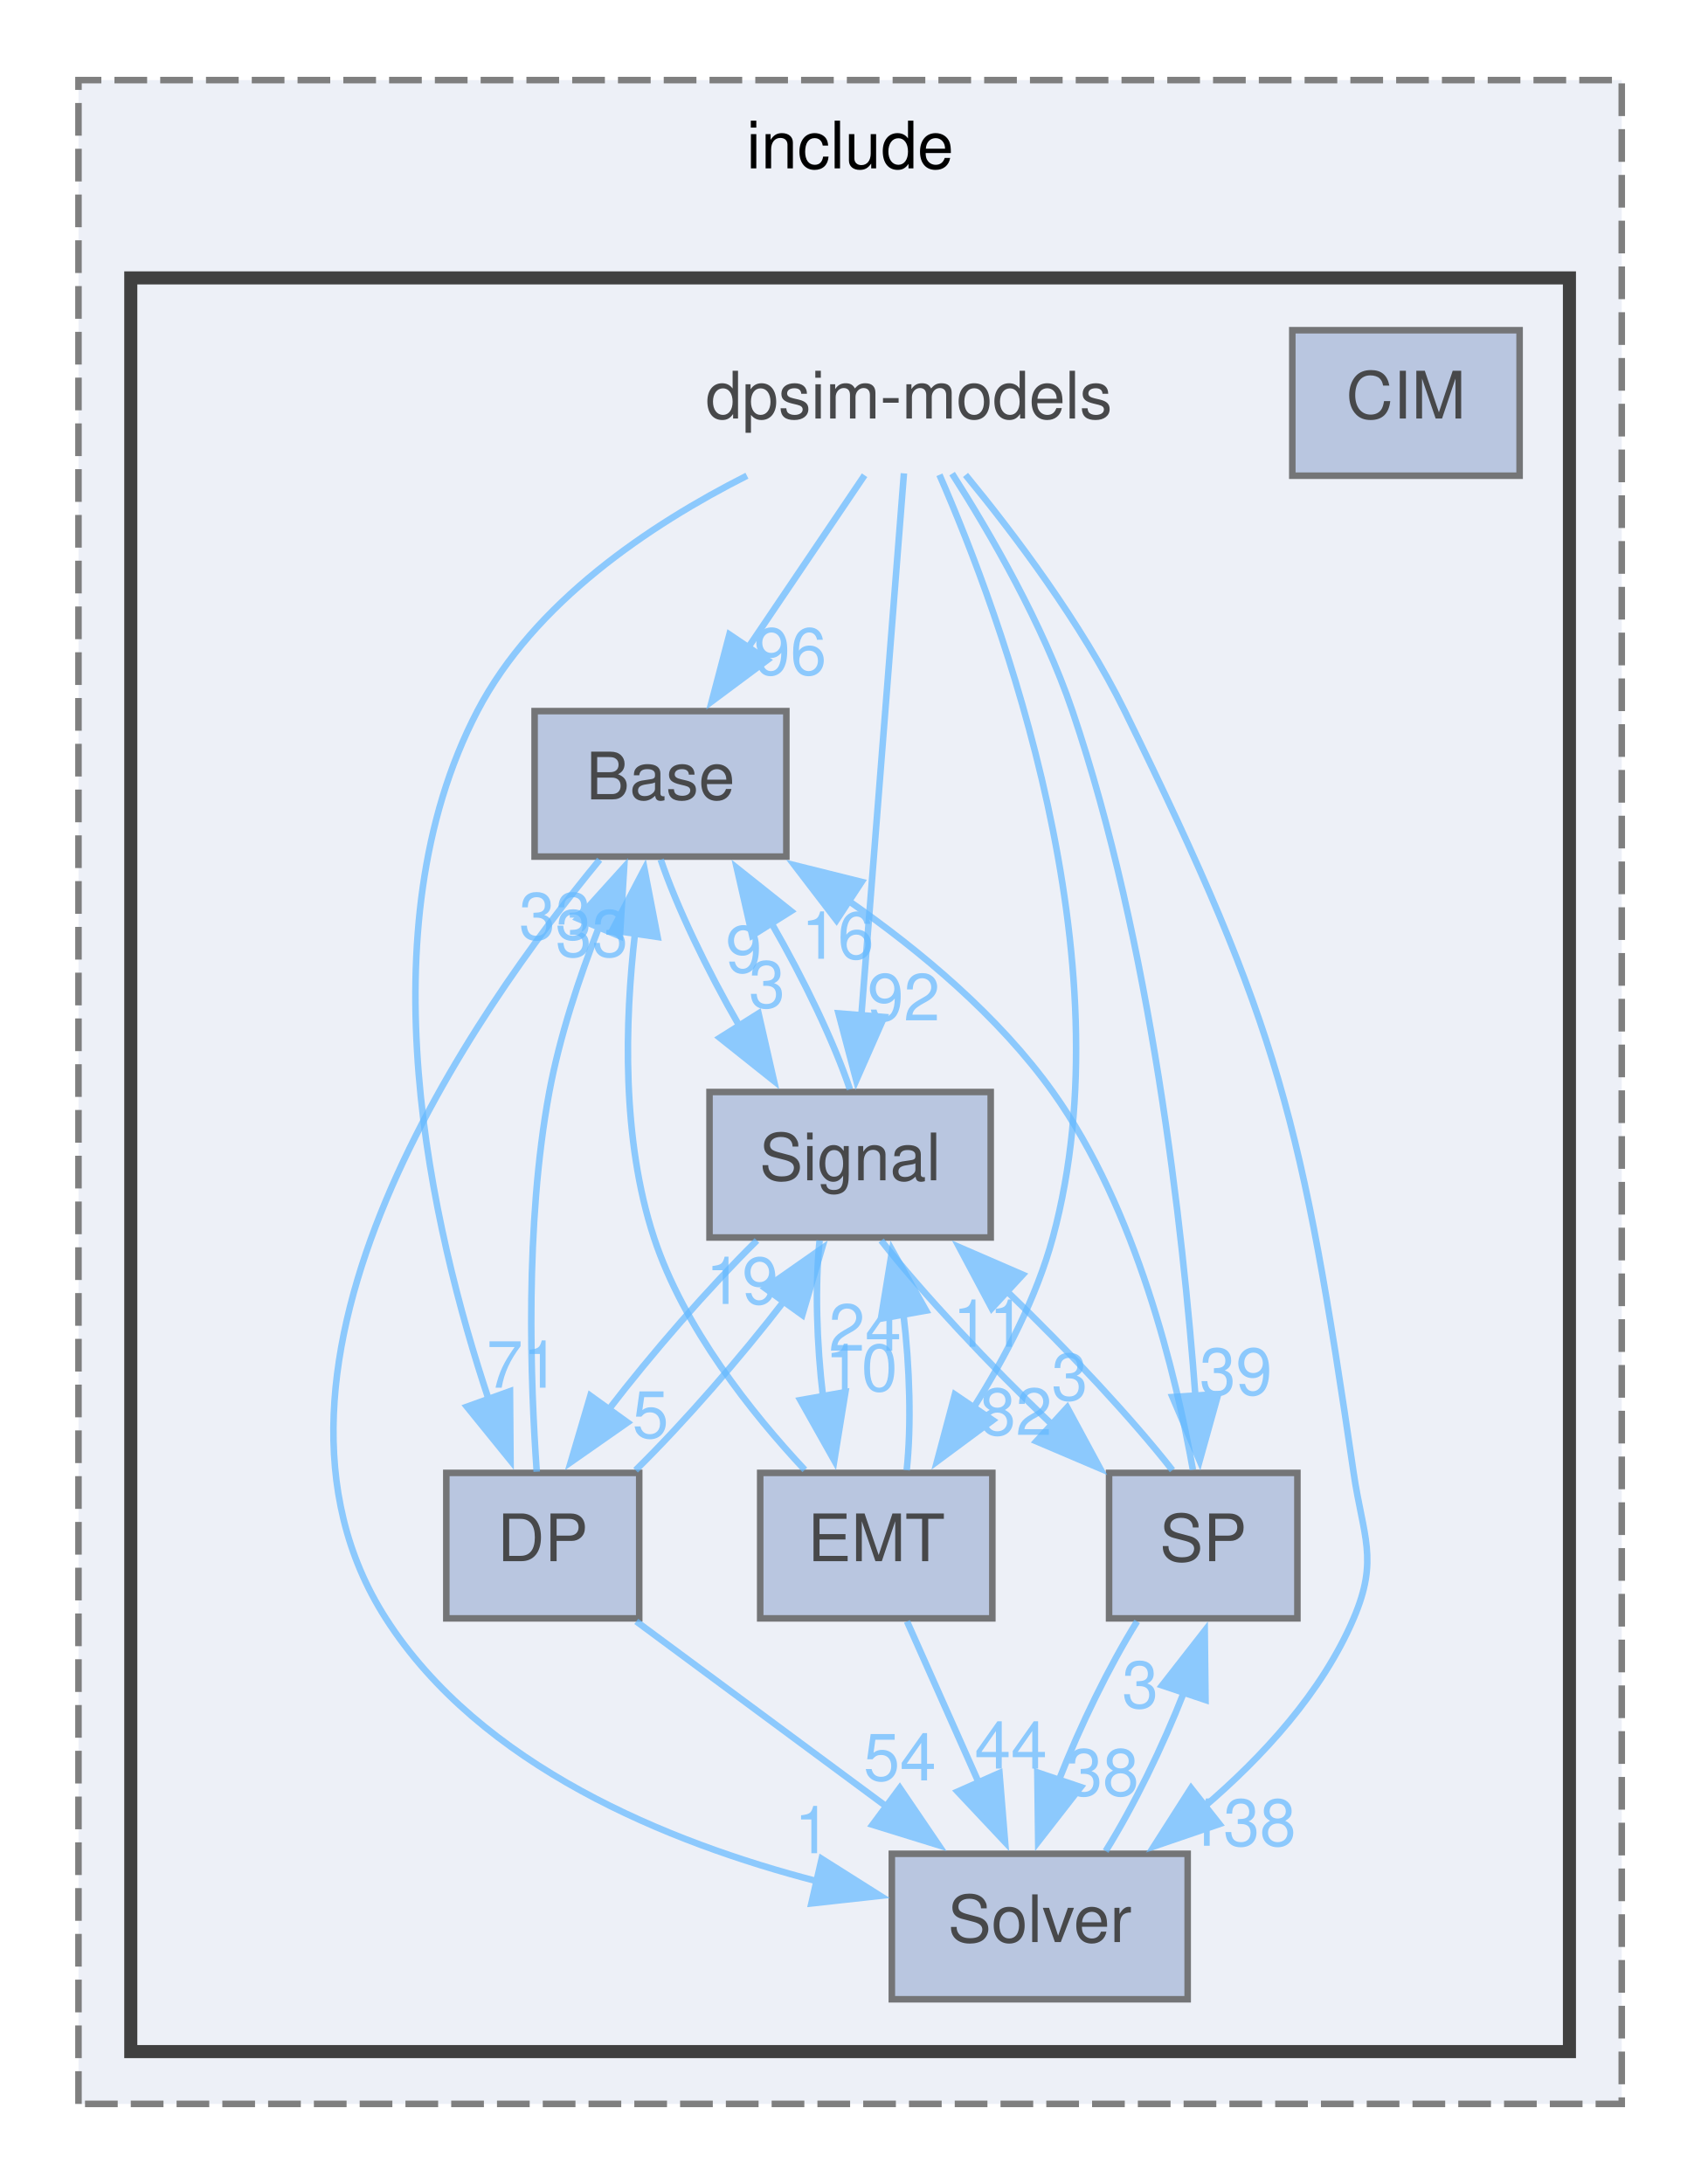
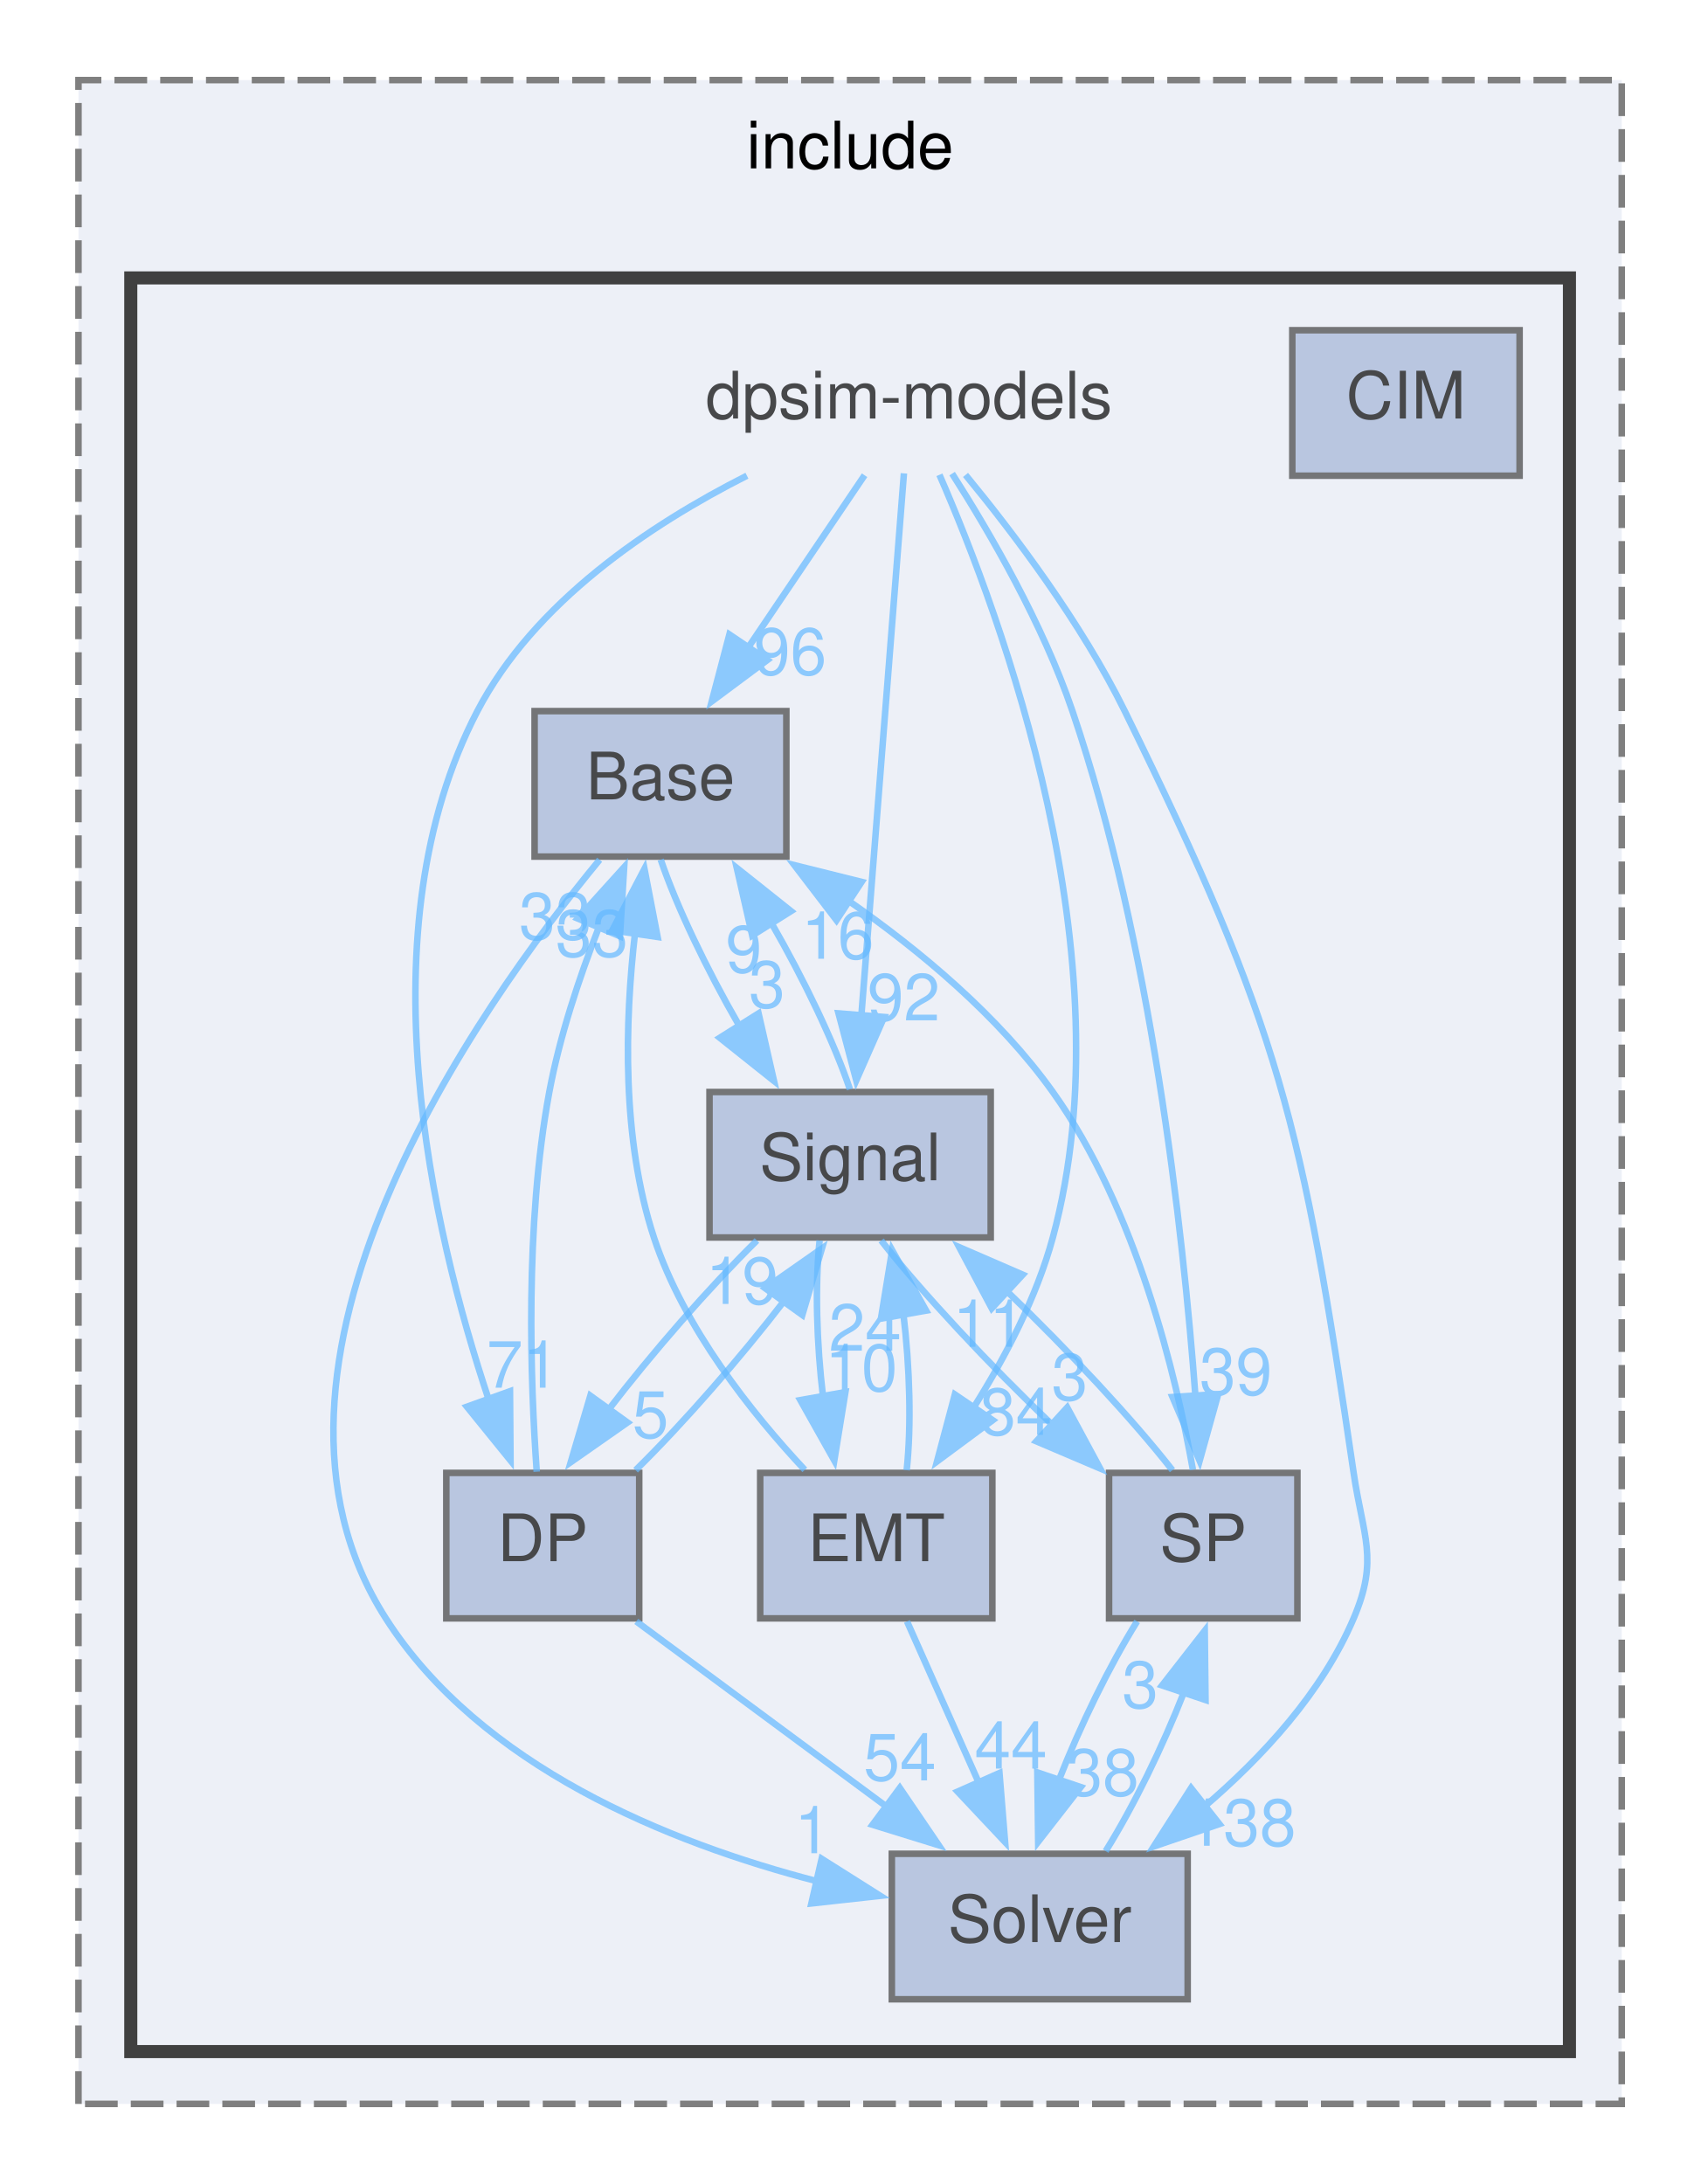
<svg xmlns="http://www.w3.org/2000/svg" xmlns:xlink="http://www.w3.org/1999/xlink" width="260pt" height="334pt" viewBox="0.00 0.00 260.00 333.50">
  <svg id="main" version="1.1" xml:space="preserve">
    <style type="text/css">
.node, .edge {opacity: 0.7;}
.node.selected, .edge.selected {opacity: 1;}
.edge:hover path { stroke: red; }
.edge:hover polygon { stroke: red; fill: red; }
</style>
    <svg id="graph" class="graph">
      <g id="graph0" class="graph" transform="scale(1 1) rotate(0) translate(4 329.5)">
        <g id="clust1" class="cluster">
          <g id="a_clust1">
            <a xlink:href="dir_1247628433d32dacb883bd6358d8ae70.html" target="_top" xlink:title="include">
              <polygon fill="#edf0f7" stroke="#7f7f7f" stroke-dasharray="5,2" points="8,-8 8,-317.5 244,-317.5 244,-8 8,-8" />
              <text text-anchor="middle" x="126" y="-304" font-family="Helvetica,sans-Serif" font-size="10.00">include</text>
            </a>
          </g>
        </g>
        <g id="clust2" class="cluster">
          <g id="a_clust2">
            <a xlink:href="dir_d7cbd78282fbd8dd3f259b7cbd89a493.html" target="_top">
              <polygon fill="#edf0f7" stroke="#404040" stroke-width="2" points="16,-16 16,-287.25 236,-287.25 236,-16 16,-16" />
            </a>
          </g>
        </g>
        <g id="node1" class="node">
          <text text-anchor="middle" x="135" y="-265.75" font-family="Helvetica,sans-Serif" font-size="10.00">dpsim-models</text>
        </g>
        <g id="node2" class="node">
          <g id="a_node2">
            <a xlink:href="dir_7aeedf4198247b218c530e3581ac7557.html" target="_top" xlink:title="Base">
              <polygon fill="#a2b4d6" stroke="#404040" points="116.25,-221 77.75,-221 77.75,-198.75 116.25,-198.75 116.25,-221" />
              <text text-anchor="middle" x="97" y="-207.5" font-family="Helvetica,sans-Serif" font-size="10.00">Base</text>
            </a>
          </g>
        </g>
        <g id="edge2" class="edge">
          <g id="a_edge2">
            <a xlink:href="dir_000013_000000.html" target="_top">
              <path fill="none" stroke="#63b8ff" d="M128.21,-257.07C123.24,-249.72 116.35,-239.52 110.31,-230.57" />
              <polygon fill="#63b8ff" stroke="#63b8ff" points="113.34,-228.81 104.84,-222.48 107.54,-232.72 113.34,-228.81" />
            </a>
          </g>
          <g id="a_edge2-headlabel">
            <a xlink:href="dir_000013_000000.html" target="_top" xlink:title="96">
              <text text-anchor="middle" x="116.85" y="-226.57" font-family="Helvetica,sans-Serif" font-size="10.00" fill="#63b8ff">96</text>
            </a>
          </g>
        </g>
        <g id="node4" class="node">
          <g id="a_node4">
            <a xlink:href="dir_88adc964ffa02c1923288cb07a48abab.html" target="_top" xlink:title="DP">
              <polygon fill="#a2b4d6" stroke="#404040" points="93.75,-104.5 64.25,-104.5 64.25,-82.25 93.75,-82.25 93.75,-104.5" />
              <text text-anchor="middle" x="79" y="-91" font-family="Helvetica,sans-Serif" font-size="10.00">DP</text>
            </a>
          </g>
        </g>
        <g id="edge3" class="edge">
          <g id="a_edge3">
            <a xlink:href="dir_000013_000008.html" target="_top">
              <path fill="none" stroke="#63b8ff" d="M110.22,-257C95.33,-249.47 77.66,-237.61 69,-221 51.5,-187.42 61.97,-141.92 70.77,-115.6" />
              <polygon fill="#63b8ff" stroke="#63b8ff" points="73.99,-116.99 74.07,-106.39 67.4,-114.62 73.99,-116.99" />
            </a>
          </g>
          <g id="a_edge3-headlabel">
            <a xlink:href="dir_000013_000008.html" target="_top" xlink:title="71">
              <text text-anchor="middle" x="75.96" y="-117.53" font-family="Helvetica,sans-Serif" font-size="10.00" fill="#63b8ff">71</text>
            </a>
          </g>
        </g>
        <g id="node5" class="node">
          <g id="a_node5">
            <a xlink:href="dir_0ab18182ec9e12ca28df221a97888cf8.html" target="_top" xlink:title="EMT">
              <polygon fill="#a2b4d6" stroke="#404040" points="147.75,-104.5 112.25,-104.5 112.25,-82.25 147.75,-82.25 147.75,-104.5" />
              <text text-anchor="middle" x="130" y="-91" font-family="Helvetica,sans-Serif" font-size="10.00">EMT</text>
            </a>
          </g>
        </g>
        <g id="edge1" class="edge">
          <g id="a_edge1">
            <a xlink:href="dir_000013_000016.html" target="_top">
              <path fill="none" stroke="#63b8ff" d="M139.66,-257.14C149.08,-235.57 168.56,-183.14 157,-140.5 154.53,-131.39 149.76,-122.23 144.9,-114.51" />
              <polygon fill="#63b8ff" stroke="#63b8ff" points="147.81,-112.56 139.29,-106.25 142.02,-116.49 147.81,-112.56" />
            </a>
          </g>
          <g id="a_edge1-headlabel">
-             <a xlink:href="dir_000013_000016.html" target="_top" xlink:title="82">
-               <text text-anchor="middle" x="151.33" y="-110.31" font-family="Helvetica,sans-Serif" font-size="10.00" fill="#63b8ff">82</text>
+             <a xlink:href="dir_000013_000016.html" target="_top" xlink:title="84">
+               <text text-anchor="middle" x="151.33" y="-110.31" font-family="Helvetica,sans-Serif" font-size="10.00" fill="#63b8ff">84</text>
            </a>
          </g>
        </g>
        <g id="node6" class="node">
          <g id="a_node6">
            <a xlink:href="dir_9ee3725555df841850f10a3655158b62.html" target="_top" xlink:title="Signal">
              <polygon fill="#a2b4d6" stroke="#404040" points="147.5,-162.75 104.5,-162.75 104.5,-140.5 147.5,-140.5 147.5,-162.75" />
              <text text-anchor="middle" x="126" y="-149.25" font-family="Helvetica,sans-Serif" font-size="10.00">Signal</text>
            </a>
          </g>
        </g>
        <g id="edge4" class="edge">
          <g id="a_edge4">
            <a xlink:href="dir_000013_000025.html" target="_top">
              <path fill="none" stroke="#63b8ff" d="M134.23,-257.36C132.79,-239.04 129.65,-199.11 127.7,-174.19" />
              <polygon fill="#63b8ff" stroke="#63b8ff" points="131.21,-174.22 126.94,-164.53 124.23,-174.77 131.21,-174.22" />
            </a>
          </g>
          <g id="a_edge4-headlabel">
            <a xlink:href="dir_000013_000025.html" target="_top" xlink:title="92">
              <text text-anchor="middle" x="134.2" y="-173.7" font-family="Helvetica,sans-Serif" font-size="10.00" fill="#63b8ff">92</text>
            </a>
          </g>
        </g>
        <g id="node7" class="node">
          <g id="a_node7">
            <a xlink:href="dir_c606c461256b0aa853babb18ff6844c9.html" target="_top" xlink:title="Solver">
              <polygon fill="#a2b4d6" stroke="#404040" points="177.62,-46.25 132.38,-46.25 132.38,-24 177.62,-24 177.62,-46.25" />
              <text text-anchor="middle" x="155" y="-32.75" font-family="Helvetica,sans-Serif" font-size="10.00">Solver</text>
            </a>
          </g>
        </g>
        <g id="edge5" class="edge">
          <g id="a_edge5">
            <a xlink:href="dir_000013_000027.html" target="_top">
              <path fill="none" stroke="#63b8ff" d="M143.65,-257.12C151.01,-248.18 161.4,-234.43 168,-221 191.83,-172.47 195.14,-157.99 203,-104.5 204.44,-94.72 206.88,-91.35 203,-82.25 198.18,-70.93 189.06,-61.04 180.06,-53.36" />
              <polygon fill="#63b8ff" stroke="#63b8ff" points="182.47,-50.8 172.44,-47.37 178.14,-56.3 182.47,-50.8" />
            </a>
          </g>
          <g id="a_edge5-headlabel">
            <a xlink:href="dir_000013_000027.html" target="_top" xlink:title="138">
              <text text-anchor="middle" x="185.86" y="-47.48" font-family="Helvetica,sans-Serif" font-size="10.00" fill="#63b8ff">138</text>
            </a>
          </g>
        </g>
        <g id="node8" class="node">
          <g id="a_node8">
            <a xlink:href="dir_f1aa5ad90a32925ab029214aac6a40f0.html" target="_top" xlink:title="SP">
              <polygon fill="#a2b4d6" stroke="#404040" points="194.4,-104.5 165.6,-104.5 165.6,-82.25 194.4,-82.25 194.4,-104.5" />
              <text text-anchor="middle" x="180" y="-91" font-family="Helvetica,sans-Serif" font-size="10.00">SP</text>
            </a>
          </g>
        </g>
        <g id="edge6" class="edge">
          <g id="a_edge6">
            <a xlink:href="dir_000013_000029.html" target="_top">
              <path fill="none" stroke="#63b8ff" d="M141.6,-257.32C147.37,-248.28 155.5,-234.29 160,-221 172.04,-185.48 176.89,-141.85 178.81,-116.18" />
              <polygon fill="#63b8ff" stroke="#63b8ff" points="182.29,-116.55 179.45,-106.35 175.3,-116.1 182.29,-116.55" />
            </a>
          </g>
          <g id="a_edge6-headlabel">
            <a xlink:href="dir_000013_000029.html" target="_top" xlink:title="39">
              <text text-anchor="middle" x="184.99" y="-116.44" font-family="Helvetica,sans-Serif" font-size="10.00" fill="#63b8ff">39</text>
            </a>
          </g>
        </g>
        <g id="edge7" class="edge">
          <g id="a_edge7">
            <a xlink:href="dir_000000_000025.html" target="_top">
              <path fill="none" stroke="#63b8ff" d="M97.04,-198.29C99.46,-191.15 104.08,-181.48 109.05,-172.88" />
              <polygon fill="#63b8ff" stroke="#63b8ff" points="112,-174.77 114.36,-164.44 106.07,-171.04 112,-174.77" />
            </a>
          </g>
          <g id="a_edge7-headlabel">
            <a xlink:href="dir_000000_000025.html" target="_top" xlink:title="3">
              <text text-anchor="middle" x="113.29" y="-175.66" font-family="Helvetica,sans-Serif" font-size="10.00" fill="#63b8ff">3</text>
            </a>
          </g>
        </g>
        <g id="edge8" class="edge">
          <g id="a_edge8">
            <a xlink:href="dir_000000_000027.html" target="_top">
              <path fill="none" stroke="#63b8ff" d="M87.7,-198.27C68.92,-175.5 30.28,-120.88 55,-82.25 69.46,-59.66 98.1,-47.97 121.04,-42.03" />
              <polygon fill="#63b8ff" stroke="#63b8ff" points="121.65,-45.48 130.61,-39.82 120.08,-38.66 121.65,-45.48" />
            </a>
          </g>
          <g id="a_edge8-headlabel">
            <a xlink:href="dir_000000_000027.html" target="_top" xlink:title="1">
              <text text-anchor="middle" x="120.26" y="-46.34" font-family="Helvetica,sans-Serif" font-size="10.00" fill="#63b8ff">1</text>
            </a>
          </g>
        </g>
        <g id="node3" class="node">
          <g id="a_node3">
            <a xlink:href="dir_a9c691b177dbebb73f52e25c6600c5a3.html" target="_top" xlink:title="CIM">
              <polygon fill="#a2b4d6" stroke="#404040" points="228.38,-279.25 193.62,-279.25 193.62,-257 228.38,-257 228.38,-279.25" />
              <text text-anchor="middle" x="211" y="-265.75" font-family="Helvetica,sans-Serif" font-size="10.00">CIM</text>
            </a>
          </g>
        </g>
        <g id="edge9" class="edge">
          <g id="a_edge9">
            <a xlink:href="dir_000008_000000.html" target="_top">
              <path fill="none" stroke="#63b8ff" d="M78.08,-104.68C77.12,-118.15 76.22,-142.44 80,-162.75 81.58,-171.22 84.55,-180.18 87.58,-187.93" />
              <polygon fill="#63b8ff" stroke="#63b8ff" points="84.35,-189.28 91.45,-197.14 90.8,-186.57 84.35,-189.28" />
            </a>
          </g>
          <g id="a_edge9-headlabel">
            <a xlink:href="dir_000008_000000.html" target="_top" xlink:title="33">
              <text text-anchor="middle" x="80.93" y="-186.09" font-family="Helvetica,sans-Serif" font-size="10.00" fill="#63b8ff">33</text>
            </a>
          </g>
        </g>
        <g id="edge10" class="edge">
          <g id="a_edge10">
            <a xlink:href="dir_000008_000025.html" target="_top">
              <path fill="none" stroke="#63b8ff" d="M93.2,-104.91C100.6,-112.2 109.26,-122.14 115.98,-130.88" />
              <polygon fill="#63b8ff" stroke="#63b8ff" points="113.01,-132.74 121.69,-138.82 118.69,-128.65 113.01,-132.74" />
            </a>
          </g>
          <g id="a_edge10-headlabel">
            <a xlink:href="dir_000008_000025.html" target="_top" xlink:title="19">
              <text text-anchor="middle" x="109.49" y="-130.34" font-family="Helvetica,sans-Serif" font-size="10.00" fill="#63b8ff">19</text>
            </a>
          </g>
        </g>
        <g id="edge11" class="edge">
          <g id="a_edge11">
            <a xlink:href="dir_000008_000027.html" target="_top">
              <path fill="none" stroke="#63b8ff" d="M93.3,-81.79C104.12,-73.78 119.23,-62.6 131.78,-53.31" />
              <polygon fill="#63b8ff" stroke="#63b8ff" points="133.6,-56.32 139.55,-47.56 129.43,-50.69 133.6,-56.32" />
            </a>
          </g>
          <g id="a_edge11-headlabel">
            <a xlink:href="dir_000008_000027.html" target="_top" xlink:title="54">
              <text text-anchor="middle" x="133.61" y="-57.47" font-family="Helvetica,sans-Serif" font-size="10.00" fill="#63b8ff">54</text>
            </a>
          </g>
        </g>
        <g id="edge12" class="edge">
          <g id="a_edge12">
            <a xlink:href="dir_000016_000000.html" target="_top">
              <path fill="none" stroke="#63b8ff" d="M119.07,-104.96C110.96,-113.64 100.54,-126.7 96,-140.5 91.06,-155.52 91.53,-173.43 93.12,-187.15" />
              <polygon fill="#63b8ff" stroke="#63b8ff" points="89.63,-187.48 94.55,-196.87 96.56,-186.46 89.63,-187.48" />
            </a>
          </g>
          <g id="a_edge12-headlabel">
            <a xlink:href="dir_000016_000000.html" target="_top" xlink:title="33">
              <text text-anchor="middle" x="86.52" y="-183.46" font-family="Helvetica,sans-Serif" font-size="10.00" fill="#63b8ff">33</text>
            </a>
          </g>
        </g>
        <g id="edge13" class="edge">
          <g id="a_edge13">
            <a xlink:href="dir_000016_000025.html" target="_top">
              <path fill="none" stroke="#63b8ff" d="M134.65,-104.91C135.38,-111.65 135.14,-120.66 134.14,-128.89" />
              <polygon fill="#63b8ff" stroke="#63b8ff" points="130.72,-128.1 132.43,-138.55 137.62,-129.32 130.72,-128.1" />
            </a>
          </g>
          <g id="a_edge13-headlabel">
            <a xlink:href="dir_000016_000025.html" target="_top" xlink:title="24">
              <text text-anchor="middle" x="128.29" y="-123.18" font-family="Helvetica,sans-Serif" font-size="10.00" fill="#63b8ff">24</text>
            </a>
          </g>
        </g>
        <g id="edge14" class="edge">
          <g id="a_edge14">
            <a xlink:href="dir_000016_000027.html" target="_top">
              <path fill="none" stroke="#63b8ff" d="M134.7,-81.79C137.81,-74.8 141.99,-65.4 145.75,-56.95" />
              <polygon fill="#63b8ff" stroke="#63b8ff" points="148.84,-58.6 149.7,-48.04 142.44,-55.76 148.84,-58.6" />
            </a>
          </g>
          <g id="a_edge14-headlabel">
            <a xlink:href="dir_000016_000027.html" target="_top" xlink:title="44">
              <text text-anchor="middle" x="150.59" y="-59.28" font-family="Helvetica,sans-Serif" font-size="10.00" fill="#63b8ff">44</text>
            </a>
          </g>
        </g>
        <g id="edge16" class="edge">
          <g id="a_edge16">
            <a xlink:href="dir_000025_000000.html" target="_top">
              <path fill="none" stroke="#63b8ff" d="M125.97,-163.16C123.57,-170.3 118.95,-179.96 113.98,-188.57" />
              <polygon fill="#63b8ff" stroke="#63b8ff" points="111.03,-186.68 108.67,-197.01 116.96,-190.41 111.03,-186.68" />
            </a>
          </g>
          <g id="a_edge16-headlabel">
            <a xlink:href="dir_000025_000000.html" target="_top" xlink:title="9">
              <text text-anchor="middle" x="109.74" y="-181.04" font-family="Helvetica,sans-Serif" font-size="10.00" fill="#63b8ff">9</text>
            </a>
          </g>
        </g>
        <g id="edge17" class="edge">
          <g id="a_edge17">
            <a xlink:href="dir_000025_000008.html" target="_top">
              <path fill="none" stroke="#63b8ff" d="M111.75,-140.04C104.34,-132.74 95.69,-122.8 88.98,-114.06" />
              <polygon fill="#63b8ff" stroke="#63b8ff" points="91.96,-112.21 83.28,-106.14 86.28,-116.3 91.96,-112.21" />
            </a>
          </g>
          <g id="a_edge17-headlabel">
            <a xlink:href="dir_000025_000008.html" target="_top" xlink:title="5">
              <text text-anchor="middle" x="95.48" y="-109.87" font-family="Helvetica,sans-Serif" font-size="10.00" fill="#63b8ff">5</text>
            </a>
          </g>
        </g>
        <g id="edge15" class="edge">
          <g id="a_edge15">
            <a xlink:href="dir_000025_000016.html" target="_top">
              <path fill="none" stroke="#63b8ff" d="M121.34,-140.04C120.62,-133.29 120.87,-124.28 121.87,-116.05" />
              <polygon fill="#63b8ff" stroke="#63b8ff" points="125.28,-116.86 123.58,-106.4 118.39,-115.63 125.28,-116.86" />
            </a>
          </g>
          <g id="a_edge15-headlabel">
            <a xlink:href="dir_000025_000016.html" target="_top" xlink:title="10">
              <text text-anchor="middle" x="127.71" y="-117.03" font-family="Helvetica,sans-Serif" font-size="10.00" fill="#63b8ff">10</text>
            </a>
          </g>
        </g>
        <g id="edge18" class="edge">
          <g id="a_edge18">
            <a xlink:href="dir_000025_000029.html" target="_top">
              <path fill="none" stroke="#63b8ff" d="M130.75,-140.04C136.98,-132.07 147.36,-120.96 157.08,-111.7" />
              <polygon fill="#63b8ff" stroke="#63b8ff" points="159.2,-114.5 164.23,-105.18 154.48,-109.33 159.2,-114.5" />
            </a>
          </g>
          <g id="a_edge18-headlabel">
            <a xlink:href="dir_000025_000029.html" target="_top" xlink:title="3">
              <text text-anchor="middle" x="159.58" y="-115.63" font-family="Helvetica,sans-Serif" font-size="10.00" fill="#63b8ff">3</text>
            </a>
          </g>
        </g>
        <g id="edge19" class="edge">
          <g id="a_edge19">
            <a xlink:href="dir_000027_000029.html" target="_top">
              <path fill="none" stroke="#63b8ff" d="M165.08,-46.66C169.34,-53.48 173.79,-62.62 177.04,-70.93" />
              <polygon fill="#63b8ff" stroke="#63b8ff" points="173.71,-72 180.23,-80.36 180.35,-69.77 173.71,-72" />
            </a>
          </g>
          <g id="a_edge19-headlabel">
            <a xlink:href="dir_000027_000029.html" target="_top" xlink:title="3">
              <text text-anchor="middle" x="170.36" y="-68.56" font-family="Helvetica,sans-Serif" font-size="10.00" fill="#63b8ff">3</text>
            </a>
          </g>
        </g>
        <g id="edge20" class="edge">
          <g id="a_edge20">
            <a xlink:href="dir_000029_000000.html" target="_top">
              <path fill="none" stroke="#63b8ff" d="M178.42,-104.98C175.88,-119.22 169.81,-144.81 157,-162.75 148.73,-174.33 136.73,-184.37 125.62,-192.09" />
              <polygon fill="#63b8ff" stroke="#63b8ff" points="123.92,-189.02 117.48,-197.44 127.76,-194.88 123.92,-189.02" />
            </a>
          </g>
          <g id="a_edge20-headlabel">
            <a xlink:href="dir_000029_000000.html" target="_top" xlink:title="16">
              <text text-anchor="middle" x="124.1" y="-183.13" font-family="Helvetica,sans-Serif" font-size="10.00" fill="#63b8ff">16</text>
            </a>
          </g>
        </g>
        <g id="edge21" class="edge">
          <g id="a_edge21">
            <a xlink:href="dir_000029_000025.html" target="_top">
              <path fill="none" stroke="#63b8ff" d="M175.29,-104.91C169.28,-112.6 159.41,-123.21 149.98,-132.28" />
              <polygon fill="#63b8ff" stroke="#63b8ff" points="147.66,-129.67 142.68,-139.02 152.4,-134.81 147.66,-129.67" />
            </a>
          </g>
          <g id="a_edge21-headlabel">
            <a xlink:href="dir_000029_000025.html" target="_top" xlink:title="11">
              <text text-anchor="middle" x="147.26" y="-123.79" font-family="Helvetica,sans-Serif" font-size="10.00" fill="#63b8ff">11</text>
            </a>
          </g>
        </g>
        <g id="edge22" class="edge">
          <g id="a_edge22">
            <a xlink:href="dir_000029_000027.html" target="_top">
              <path fill="none" stroke="#63b8ff" d="M169.89,-81.79C165.63,-74.96 161.18,-65.82 157.93,-57.52" />
              <polygon fill="#63b8ff" stroke="#63b8ff" points="161.27,-56.45 154.76,-48.09 154.63,-58.69 161.27,-56.45" />
            </a>
          </g>
          <g id="a_edge22-headlabel">
            <a xlink:href="dir_000029_000027.html" target="_top" xlink:title="38">
              <text text-anchor="middle" x="164.62" y="-55.15" font-family="Helvetica,sans-Serif" font-size="10.00" fill="#63b8ff">38</text>
            </a>
          </g>
        </g>
      </g>
    </svg>
  </svg>
  <style type="text/css">

[data-mouse-over-selected='false'] { opacity: 0.7; }
[data-mouse-over-selected='true']  { opacity: 1.0; }

</style>
</svg>
